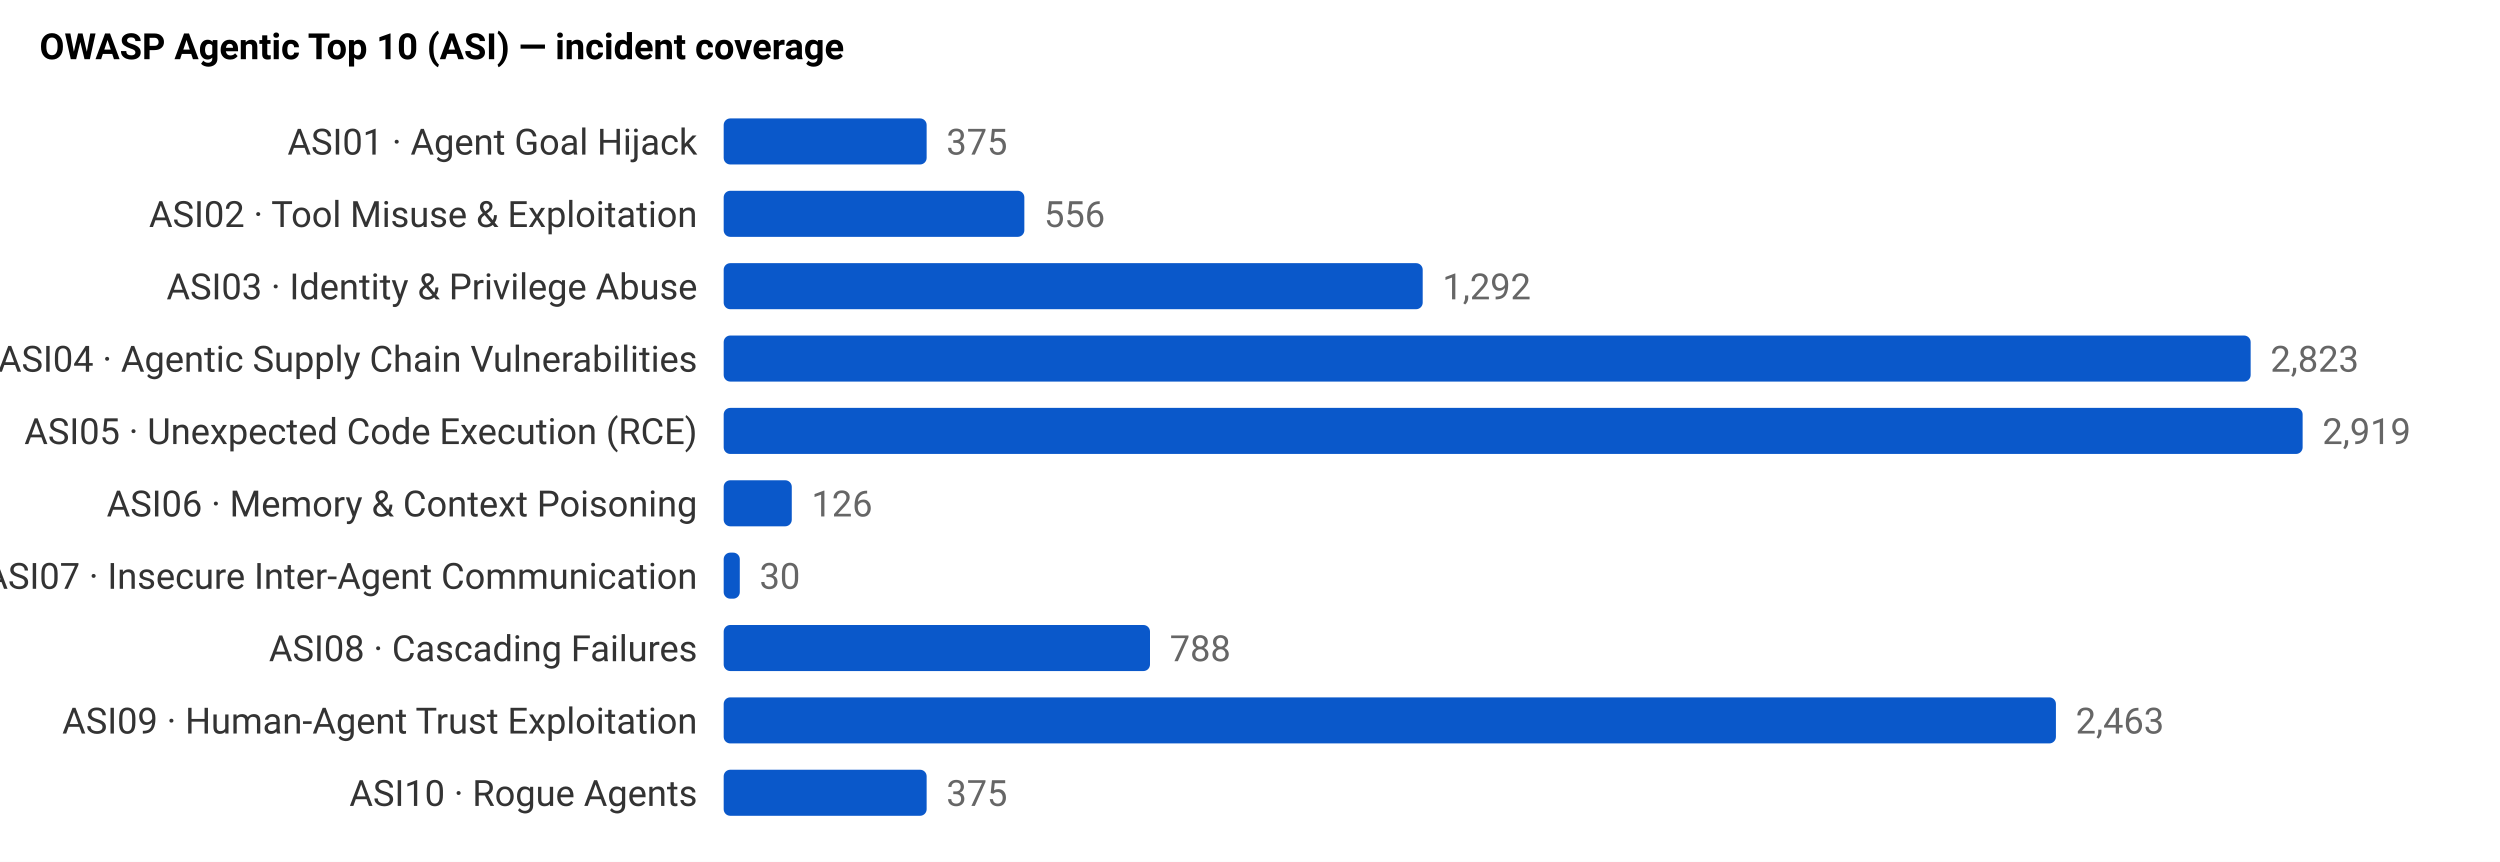
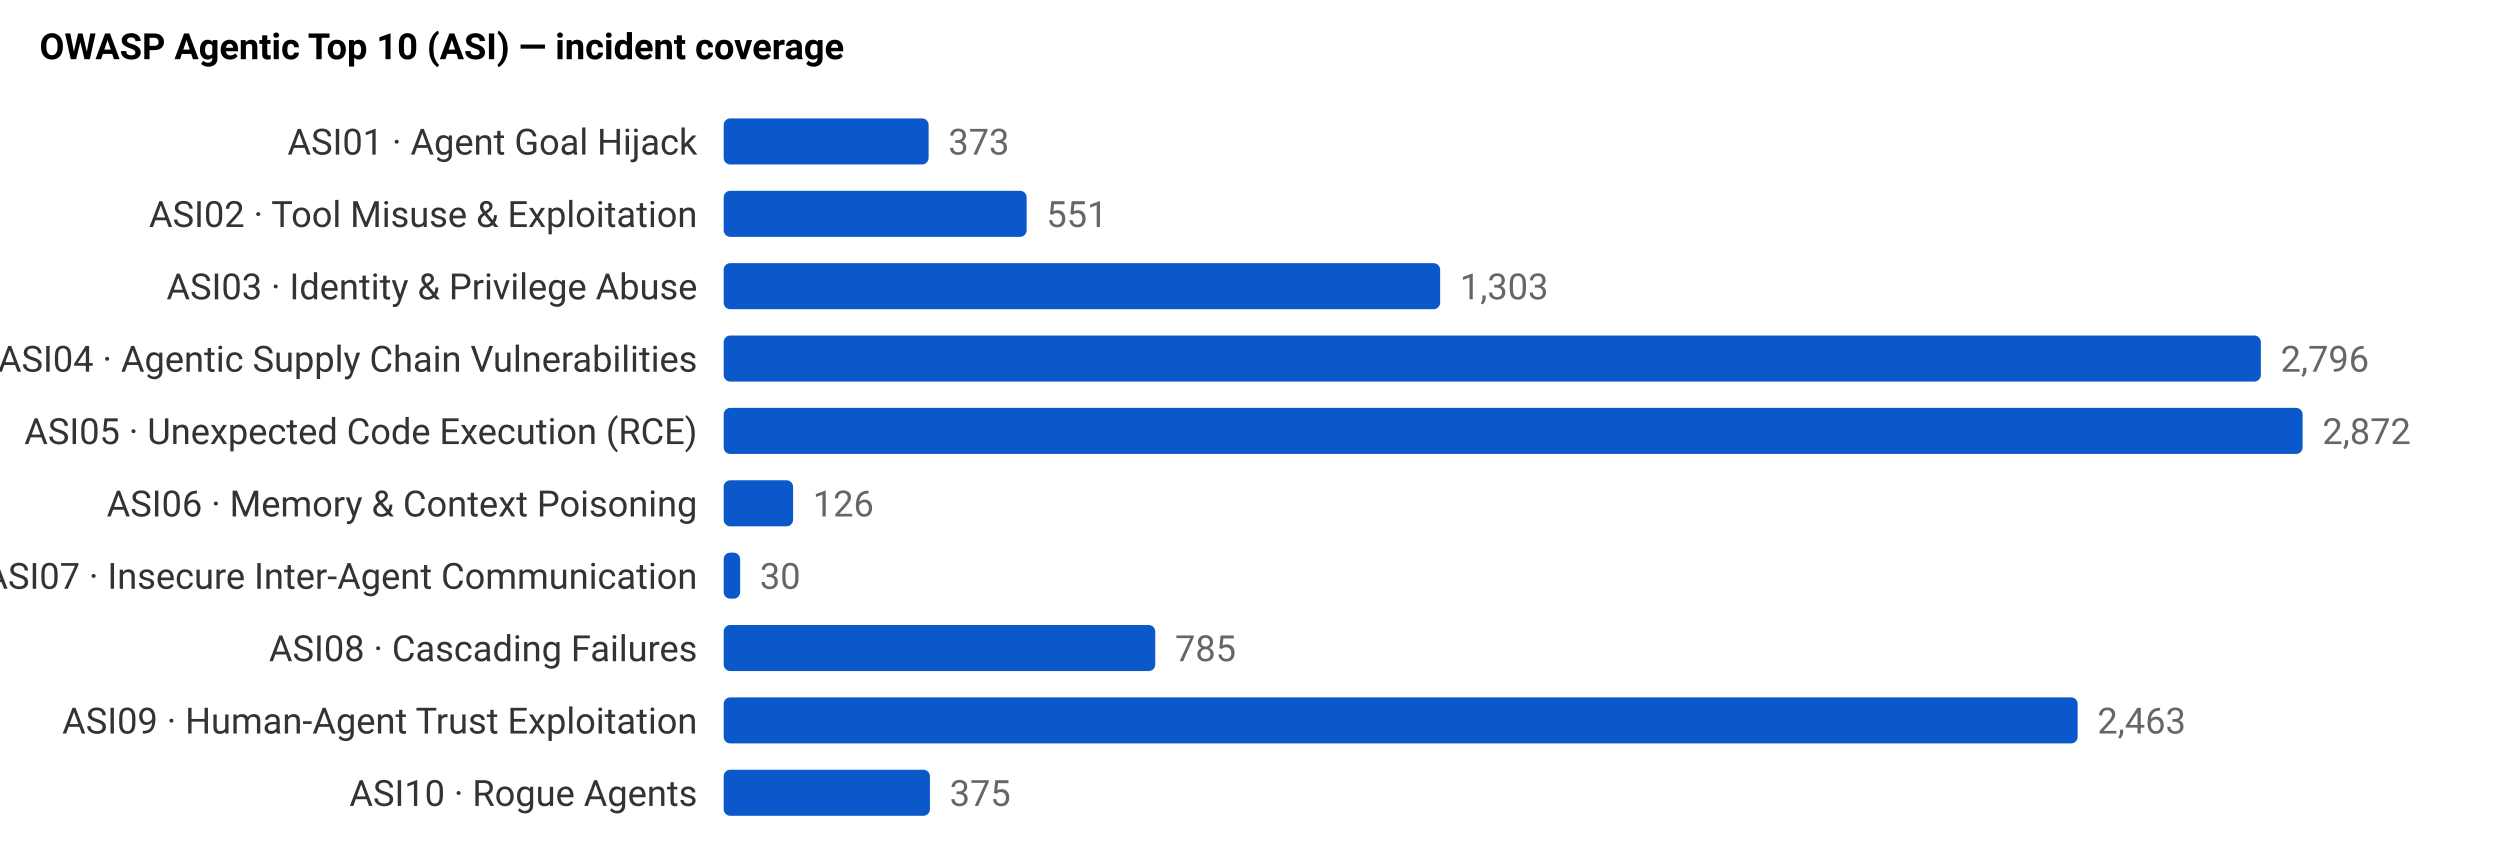
<svg xmlns="http://www.w3.org/2000/svg" viewBox="0 0 760 262" role="img" aria-label="OWASP Agentic Top 10 (ASI) — incident coverage" font-family="system-ui,-apple-system,Segoe UI,Roboto,sans-serif" font-size="11">
  <rect x="0" y="0" width="100%" height="100%" fill="white" />
  <text x="12" y="18" font-weight="600">OWASP Agentic Top 10 (ASI) — incident coverage</text>
  <text x="212" y="47" text-anchor="end" fill="#333">ASI01 · Agent Goal Hijack</text>
-   <rect x="220" y="36" width="61.7" height="14" fill="#0a58ca" rx="2" />
-   <text x="287.7" y="47" fill="#666">375</text>
+   <rect x="220" y="36" width="62.3" height="14" fill="#0a58ca" rx="2" />
+   <text x="288.3" y="47" fill="#666">373</text>
  <text x="212" y="69" text-anchor="end" fill="#333">ASI02 · Tool Misuse &amp; Exploitation</text>
-   <rect x="220" y="58" width="91.4" height="14" fill="#0a58ca" rx="2" />
-   <text x="317.4" y="69" fill="#666">556</text>
+   <rect x="220" y="58" width="92.1" height="14" fill="#0a58ca" rx="2" />
+   <text x="318.1" y="69" fill="#666">551</text>
  <text x="212" y="91" text-anchor="end" fill="#333">ASI03 · Identity &amp; Privilege Abuse</text>
-   <rect x="220" y="80" width="212.5" height="14" fill="#0a58ca" rx="2" />
-   <text x="438.5" y="91" fill="#666">1,292</text>
+   <rect x="220" y="80" width="217.8" height="14" fill="#0a58ca" rx="2" />
+   <text x="443.8" y="91" fill="#666">1,303</text>
  <text x="212" y="113" text-anchor="end" fill="#333">ASI04 · Agentic Supply Chain Vulnerabilities</text>
-   <rect x="220" y="102" width="464.2" height="14" fill="#0a58ca" rx="2" />
-   <text x="690.2" y="113" fill="#666">2,823</text>
+   <rect x="220" y="102" width="467.3" height="14" fill="#0a58ca" rx="2" />
+   <text x="693.3" y="113" fill="#666">2,796</text>
  <text x="212" y="135" text-anchor="end" fill="#333">ASI05 · Unexpected Code Execution (RCE)</text>
  <rect x="220" y="124" width="480.0" height="14" fill="#0a58ca" rx="2" />
-   <text x="706.0" y="135" fill="#666">2,919</text>
+   <text x="706.0" y="135" fill="#666">2,872</text>
  <text x="212" y="157" text-anchor="end" fill="#333">ASI06 · Memory &amp; Context Poisoning</text>
-   <rect x="220" y="146" width="20.7" height="14" fill="#0a58ca" rx="2" />
-   <text x="246.7" y="157" fill="#666">126</text>
+   <rect x="220" y="146" width="21.1" height="14" fill="#0a58ca" rx="2" />
+   <text x="247.1" y="157" fill="#666">126</text>
  <text x="212" y="179" text-anchor="end" fill="#333">ASI07 · Insecure Inter-Agent Communication</text>
-   <rect x="220" y="168" width="4.9" height="14" fill="#0a58ca" rx="2" />
-   <text x="230.9" y="179" fill="#666">30</text>
+   <rect x="220" y="168" width="5.0" height="14" fill="#0a58ca" rx="2" />
+   <text x="231.0" y="179" fill="#666">30</text>
  <text x="212" y="201" text-anchor="end" fill="#333">ASI08 · Cascading Failures</text>
-   <rect x="220" y="190" width="129.6" height="14" fill="#0a58ca" rx="2" />
-   <text x="355.6" y="201" fill="#666">788</text>
+   <rect x="220" y="190" width="131.2" height="14" fill="#0a58ca" rx="2" />
+   <text x="357.2" y="201" fill="#666">785</text>
  <text x="212" y="223" text-anchor="end" fill="#333">ASI09 · Human-Agent Trust Exploitation</text>
-   <rect x="220" y="212" width="405.0" height="14" fill="#0a58ca" rx="2" />
-   <text x="631.0" y="223" fill="#666">2,463</text>
+   <rect x="220" y="212" width="411.6" height="14" fill="#0a58ca" rx="2" />
+   <text x="637.6" y="223" fill="#666">2,463</text>
  <text x="212" y="245" text-anchor="end" fill="#333">ASI10 · Rogue Agents</text>
-   <rect x="220" y="234" width="61.7" height="14" fill="#0a58ca" rx="2" />
-   <text x="287.7" y="245" fill="#666">375</text>
+   <rect x="220" y="234" width="62.7" height="14" fill="#0a58ca" rx="2" />
+   <text x="288.7" y="245" fill="#666">375</text>
</svg>
